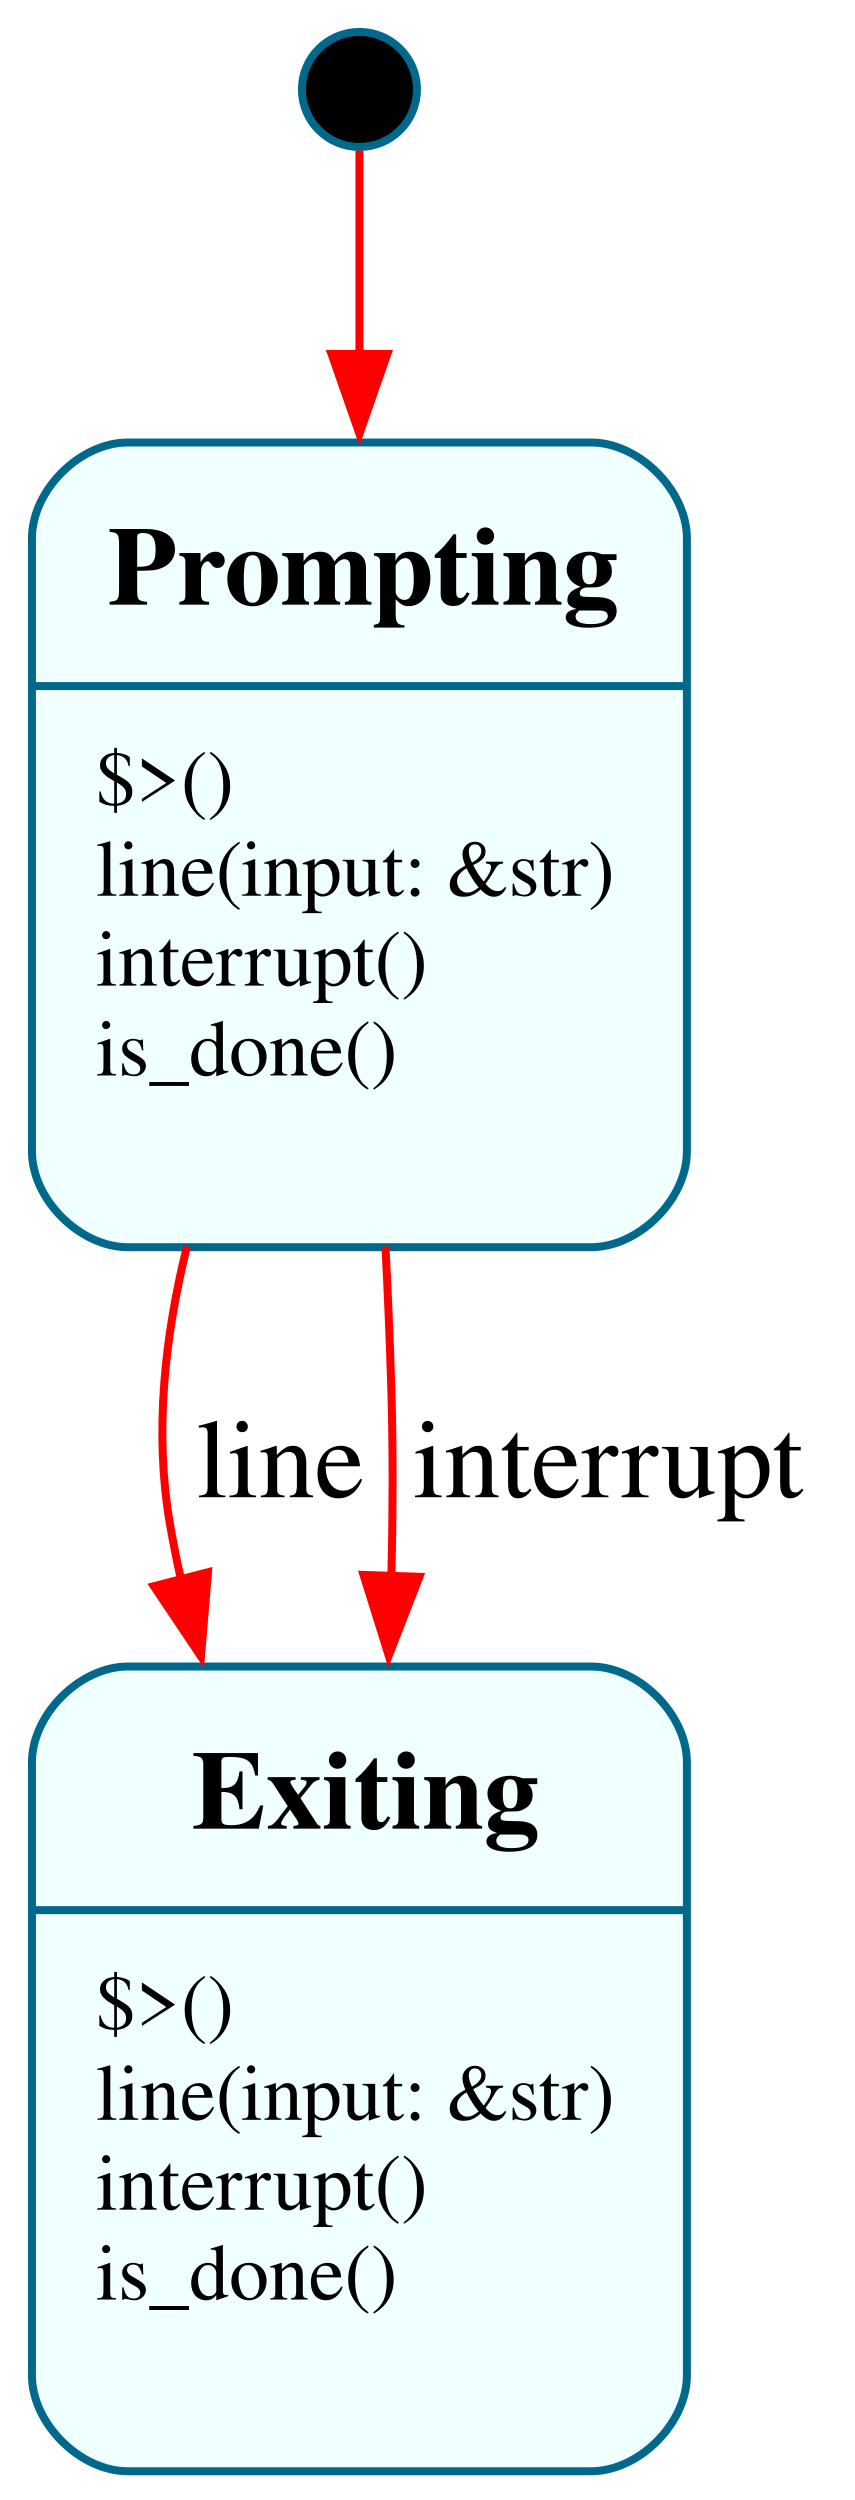
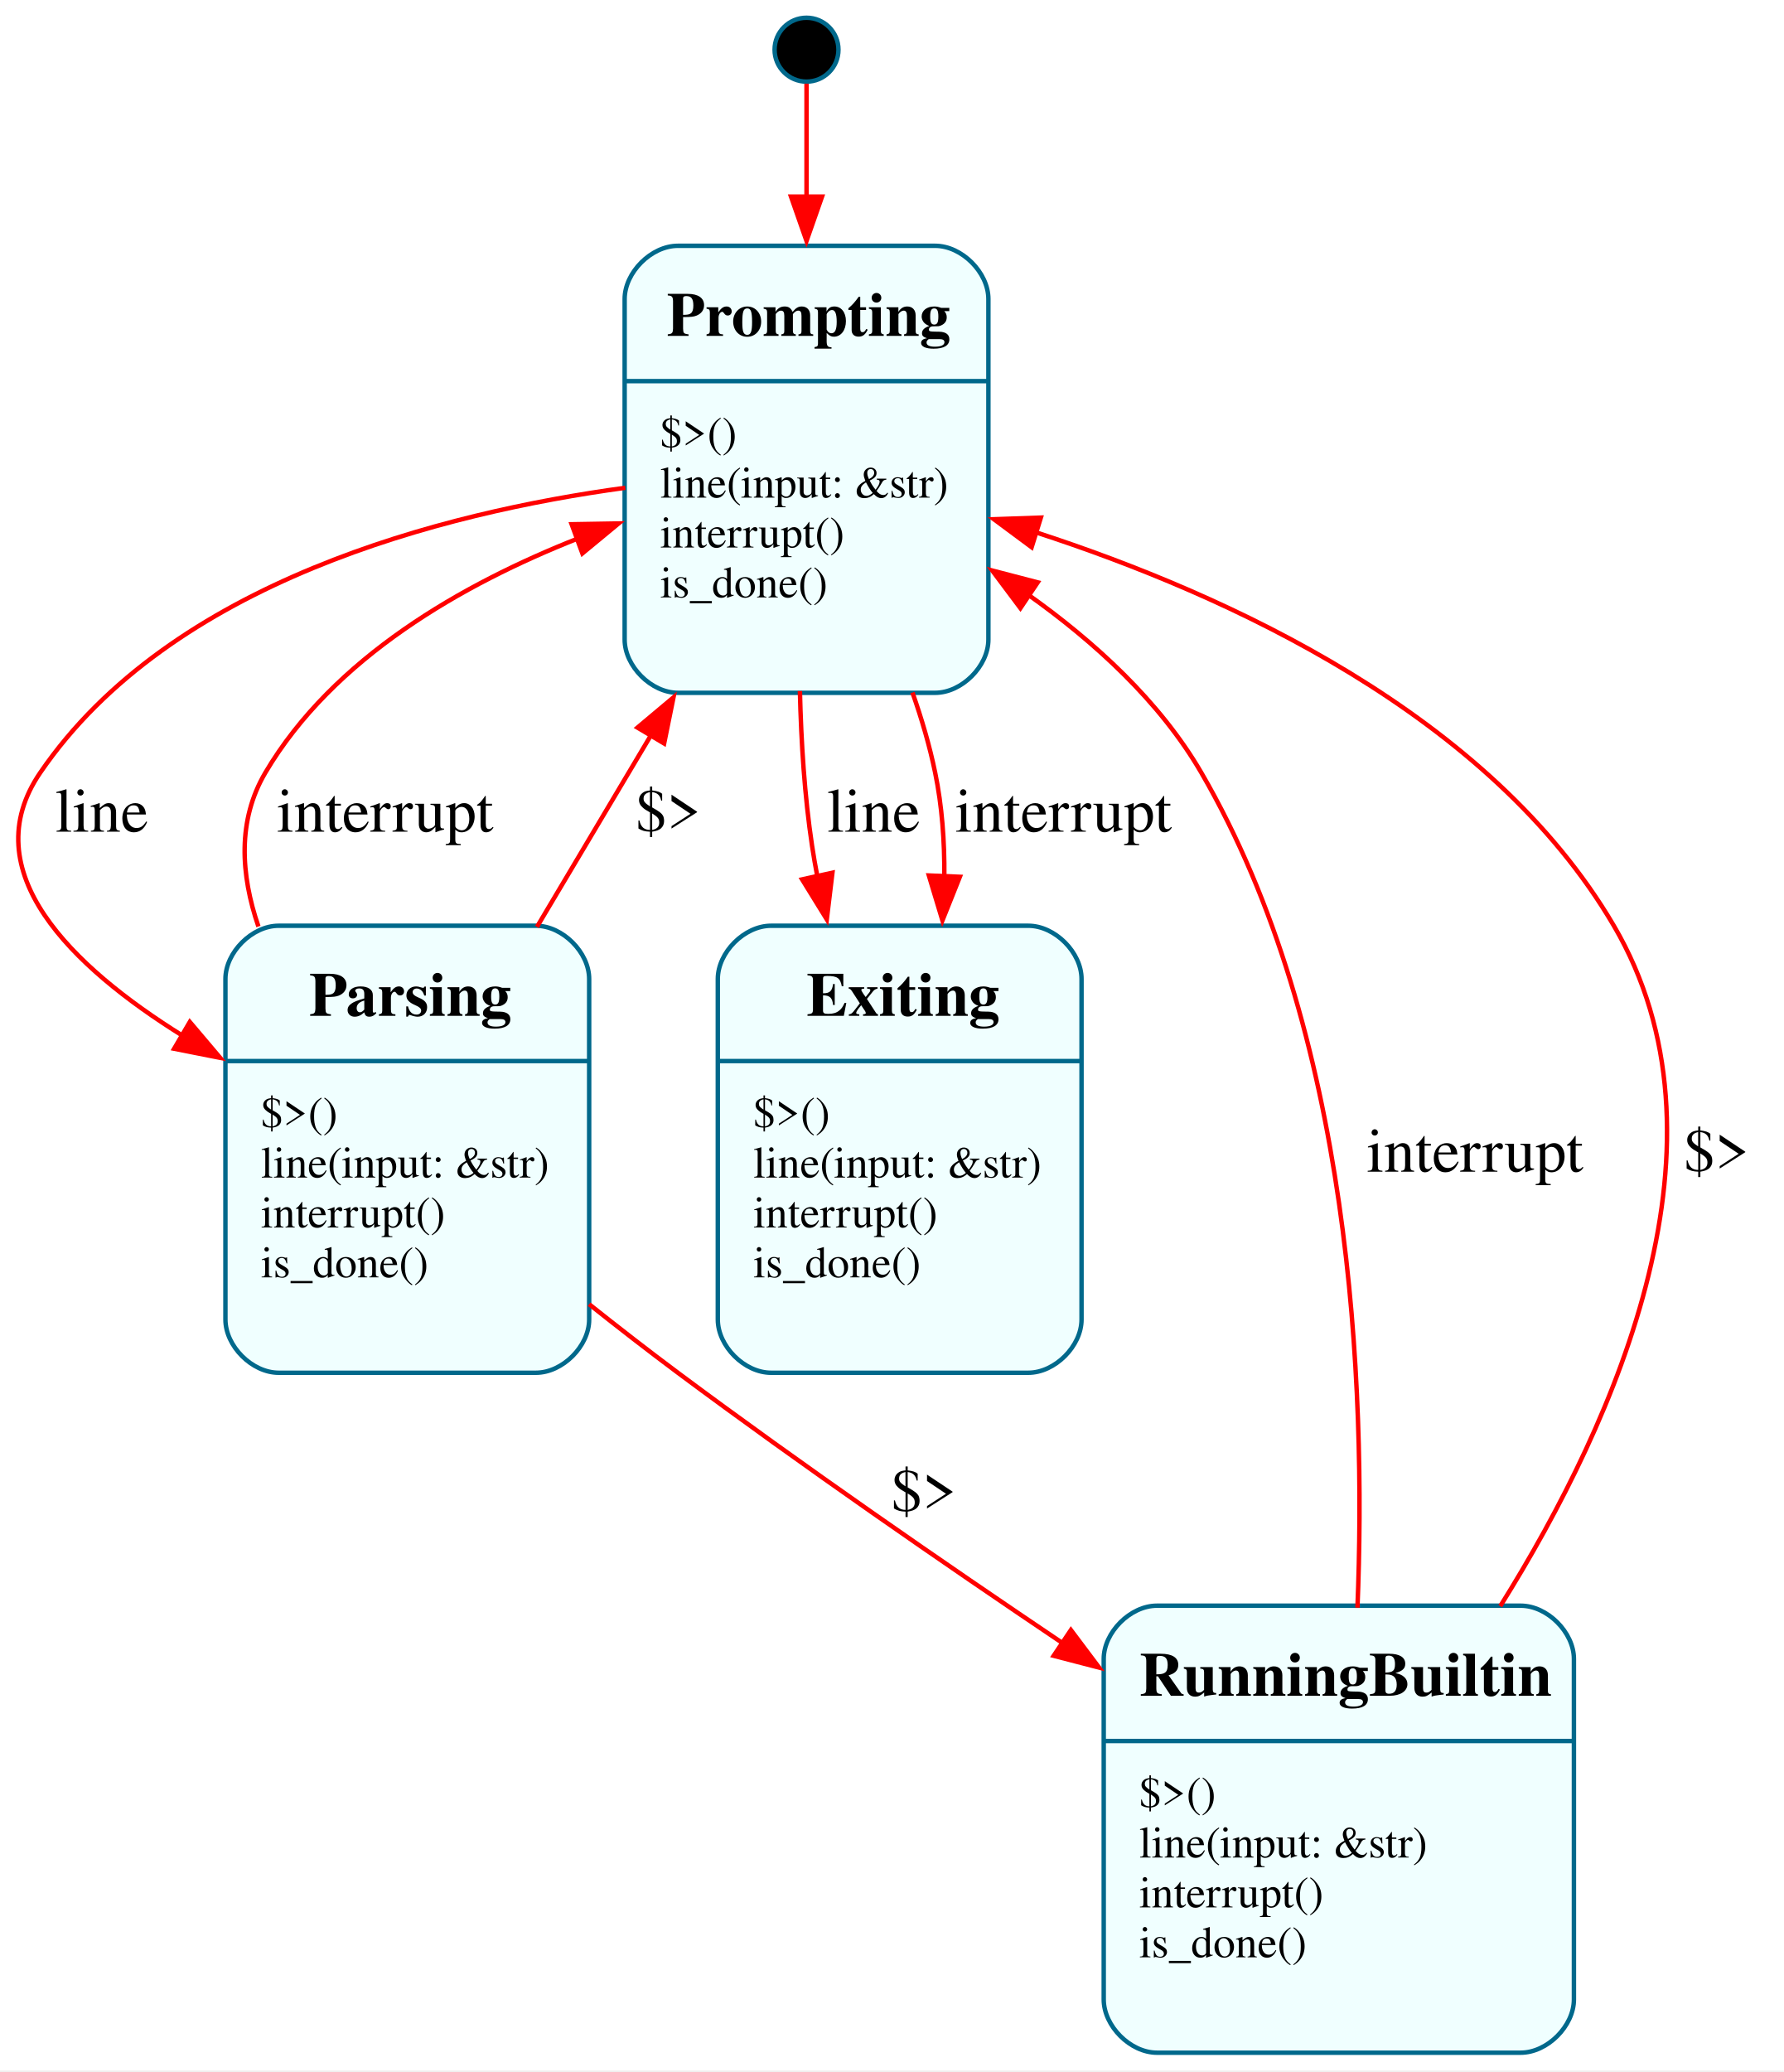
- <svg xmlns="http://www.w3.org/2000/svg" width="107pt" height="313pt" viewBox="0.00 0.00 107.00 313.00">
-   <g id="graph0" class="graph" transform="scale(1 1) rotate(0) translate(4 309.4)">
-     <polygon fill="white" stroke="none" points="-4,4 -4,-309.4 103.16,-309.4 103.16,4 -4,4" />
+ <svg xmlns="http://www.w3.org/2000/svg" width="402pt" height="467pt" viewBox="0.00 0.00 402.00 467.00">
+   <g id="graph0" class="graph" transform="scale(1 1) rotate(0) translate(4 462.65)">
+     <polygon fill="white" stroke="none" points="-4,4 -4,-462.65 398.32,-462.65 398.32,4 -4,4" />
    <g id="node1" class="node">
-       <ellipse fill="black" stroke="#00688b" cx="41" cy="-298.2" rx="7.2" ry="7.2" />
+       <ellipse fill="black" stroke="#00688b" cx="177.82" cy="-451.45" rx="7.2" ry="7.2" />
    </g>
    <g id="node2" class="node">
-       <path fill="azure" stroke="none" d="M70,-254C70,-254 12,-254 12,-254 6,-254 0,-248 0,-242 0,-242 0,-165.25 0,-165.25 0,-159.25 6,-153.25 12,-153.25 12,-153.25 70,-153.25 70,-153.25 76,-153.25 82,-159.25 82,-165.25 82,-165.25 82,-242 82,-242 82,-248 76,-254 70,-254" />
-       <text xml:space="preserve" text-anchor="start" x="9.5" y="-233.7" font-family="Times,serif" font-weight="bold" font-size="14.00">Prompting</text>
-       <text xml:space="preserve" text-anchor="start" x="8" y="-208.5" font-family="Times,serif" font-size="10.00">$&gt;()</text>
-       <text xml:space="preserve" text-anchor="start" x="8" y="-197.25" font-family="Times,serif" font-size="10.00">line(input: &amp;str)</text>
-       <text xml:space="preserve" text-anchor="start" x="8" y="-186" font-family="Times,serif" font-size="10.00">interrupt()</text>
-       <text xml:space="preserve" text-anchor="start" x="8" y="-174.75" font-family="Times,serif" font-size="10.00">is_done()</text>
-       <text xml:space="preserve" text-anchor="start" x="27.5" y="-163.5" font-family="Times,serif" font-size="10.00">            </text>
-       <polygon fill="#00688b" stroke="#00688b" points="0,-223.5 0,-223.5 82,-223.5 82,-223.5 0,-223.5" />
-       <path fill="none" stroke="#00688b" d="M12,-153.25C12,-153.25 70,-153.25 70,-153.25 76,-153.25 82,-159.25 82,-165.25 82,-165.25 82,-242 82,-242 82,-248 76,-254 70,-254 70,-254 12,-254 12,-254 6,-254 0,-248 0,-242 0,-242 0,-165.25 0,-165.25 0,-159.25 6,-153.25 12,-153.25" />
+       <path fill="azure" stroke="none" d="M206.82,-407.25C206.82,-407.25 148.82,-407.25 148.82,-407.25 142.82,-407.25 136.82,-401.25 136.82,-395.25 136.82,-395.25 136.82,-318.5 136.82,-318.5 136.82,-312.5 142.82,-306.5 148.82,-306.5 148.82,-306.5 206.82,-306.5 206.82,-306.5 212.82,-306.5 218.82,-312.5 218.82,-318.5 218.82,-318.5 218.82,-395.25 218.82,-395.25 218.82,-401.25 212.82,-407.25 206.82,-407.25" />
+       <text xml:space="preserve" text-anchor="start" x="146.32" y="-386.95" font-family="Times,serif" font-weight="bold" font-size="14.00">Prompting</text>
+       <text xml:space="preserve" text-anchor="start" x="144.82" y="-361.75" font-family="Times,serif" font-size="10.00">$&gt;()</text>
+       <text xml:space="preserve" text-anchor="start" x="144.82" y="-350.5" font-family="Times,serif" font-size="10.00">line(input: &amp;str)</text>
+       <text xml:space="preserve" text-anchor="start" x="144.82" y="-339.25" font-family="Times,serif" font-size="10.00">interrupt()</text>
+       <text xml:space="preserve" text-anchor="start" x="144.82" y="-328" font-family="Times,serif" font-size="10.00">is_done()</text>
+       <text xml:space="preserve" text-anchor="start" x="164.32" y="-316.75" font-family="Times,serif" font-size="10.00">            </text>
+       <polygon fill="#00688b" stroke="#00688b" points="136.82,-376.75 136.82,-376.75 218.82,-376.75 218.82,-376.75 136.82,-376.75" />
+       <path fill="none" stroke="#00688b" d="M148.82,-306.5C148.82,-306.5 206.82,-306.5 206.82,-306.5 212.82,-306.5 218.82,-312.5 218.82,-318.5 218.82,-318.5 218.82,-395.25 218.82,-395.25 218.82,-401.25 212.82,-407.25 206.82,-407.25 206.82,-407.25 148.82,-407.25 148.82,-407.25 142.82,-407.25 136.82,-401.25 136.82,-395.25 136.82,-395.25 136.82,-318.5 136.82,-318.5 136.82,-312.5 142.82,-306.5 148.82,-306.5" />
    </g>
    <g id="edge1" class="edge">
-       <path fill="none" stroke="red" d="M41,-290.54C41,-284.64 41,-275.36 41,-265.06" />
-       <polygon fill="red" stroke="red" points="44.5,-265.09 41,-255.09 37.5,-265.09 44.5,-265.09" />
+       <path fill="none" stroke="red" d="M177.82,-443.79C177.82,-437.89 177.82,-428.61 177.82,-418.31" />
+       <polygon fill="red" stroke="red" points="181.32,-418.34 177.82,-408.34 174.32,-418.34 181.32,-418.34" />
    </g>
    <g id="node3" class="node">
-       <path fill="azure" stroke="none" d="M70,-100.75C70,-100.75 12,-100.75 12,-100.75 6,-100.75 0,-94.75 0,-88.75 0,-88.75 0,-12 0,-12 0,-6 6,0 12,0 12,0 70,0 70,0 76,0 82,-6 82,-12 82,-12 82,-88.75 82,-88.75 82,-94.75 76,-100.75 70,-100.75" />
-       <text xml:space="preserve" text-anchor="start" x="20" y="-80.45" font-family="Times,serif" font-weight="bold" font-size="14.00">Exiting</text>
-       <text xml:space="preserve" text-anchor="start" x="8" y="-55.25" font-family="Times,serif" font-size="10.00">$&gt;()</text>
-       <text xml:space="preserve" text-anchor="start" x="8" y="-44" font-family="Times,serif" font-size="10.00">line(input: &amp;str)</text>
-       <text xml:space="preserve" text-anchor="start" x="8" y="-32.75" font-family="Times,serif" font-size="10.00">interrupt()</text>
-       <text xml:space="preserve" text-anchor="start" x="8" y="-21.5" font-family="Times,serif" font-size="10.00">is_done()</text>
-       <text xml:space="preserve" text-anchor="start" x="27.5" y="-10.25" font-family="Times,serif" font-size="10.00">            </text>
-       <polygon fill="#00688b" stroke="#00688b" points="0,-70.25 0,-70.25 82,-70.25 82,-70.25 0,-70.25" />
-       <path fill="none" stroke="#00688b" d="M12,0C12,0 70,0 70,0 76,0 82,-6 82,-12 82,-12 82,-88.75 82,-88.75 82,-94.75 76,-100.75 70,-100.75 70,-100.75 12,-100.75 12,-100.75 6,-100.75 0,-94.75 0,-88.75 0,-88.75 0,-12 0,-12 0,-6 6,0 12,0" />
+       <path fill="azure" stroke="none" d="M116.82,-254C116.82,-254 58.82,-254 58.82,-254 52.82,-254 46.82,-248 46.82,-242 46.82,-242 46.82,-165.25 46.82,-165.25 46.82,-159.25 52.82,-153.25 58.82,-153.25 58.82,-153.25 116.82,-153.25 116.82,-153.25 122.82,-153.25 128.82,-159.25 128.82,-165.25 128.82,-165.25 128.82,-242 128.82,-242 128.82,-248 122.82,-254 116.82,-254" />
+       <text xml:space="preserve" text-anchor="start" x="65.7" y="-233.7" font-family="Times,serif" font-weight="bold" font-size="14.00">Parsing</text>
+       <text xml:space="preserve" text-anchor="start" x="54.82" y="-208.5" font-family="Times,serif" font-size="10.00">$&gt;()</text>
+       <text xml:space="preserve" text-anchor="start" x="54.82" y="-197.25" font-family="Times,serif" font-size="10.00">line(input: &amp;str)</text>
+       <text xml:space="preserve" text-anchor="start" x="54.82" y="-186" font-family="Times,serif" font-size="10.00">interrupt()</text>
+       <text xml:space="preserve" text-anchor="start" x="54.82" y="-174.75" font-family="Times,serif" font-size="10.00">is_done()</text>
+       <text xml:space="preserve" text-anchor="start" x="74.32" y="-163.5" font-family="Times,serif" font-size="10.00">            </text>
+       <polygon fill="#00688b" stroke="#00688b" points="46.82,-223.5 46.82,-223.5 128.82,-223.5 128.82,-223.5 46.82,-223.5" />
+       <path fill="none" stroke="#00688b" d="M58.82,-153.25C58.82,-153.25 116.82,-153.25 116.82,-153.25 122.82,-153.25 128.82,-159.25 128.82,-165.25 128.82,-165.25 128.82,-242 128.82,-242 128.82,-248 122.82,-254 116.82,-254 116.82,-254 58.82,-254 58.82,-254 52.82,-254 46.82,-248 46.82,-242 46.82,-242 46.82,-165.25 46.82,-165.25 46.82,-159.25 52.82,-153.25 58.82,-153.25" />
+     </g>
+     <g id="edge3" class="edge">
+       <path fill="none" stroke="red" d="M136.96,-352.71C95.86,-347.1 34.5,-331.56 5.07,-288.5 -10.07,-266.34 12.06,-244.85 37.22,-229.18" />
+       <polygon fill="red" stroke="red" points="38.79,-232.32 45.64,-224.23 35.25,-226.28 38.79,-232.32" />
+       <text xml:space="preserve" text-anchor="middle" x="18.95" y="-275.2" font-family="Times,serif" font-size="14.00"> line </text>
+     </g>
+     <g id="node5" class="node">
+       <path fill="azure" stroke="none" d="M227.82,-254C227.82,-254 169.82,-254 169.82,-254 163.82,-254 157.82,-248 157.82,-242 157.82,-242 157.82,-165.25 157.82,-165.25 157.82,-159.25 163.82,-153.25 169.82,-153.25 169.82,-153.25 227.82,-153.25 227.82,-153.25 233.82,-153.25 239.82,-159.25 239.82,-165.25 239.82,-165.25 239.82,-242 239.82,-242 239.82,-248 233.82,-254 227.82,-254" />
+       <text xml:space="preserve" text-anchor="start" x="177.82" y="-233.7" font-family="Times,serif" font-weight="bold" font-size="14.00">Exiting</text>
+       <text xml:space="preserve" text-anchor="start" x="165.82" y="-208.5" font-family="Times,serif" font-size="10.00">$&gt;()</text>
+       <text xml:space="preserve" text-anchor="start" x="165.82" y="-197.25" font-family="Times,serif" font-size="10.00">line(input: &amp;str)</text>
+       <text xml:space="preserve" text-anchor="start" x="165.82" y="-186" font-family="Times,serif" font-size="10.00">interrupt()</text>
+       <text xml:space="preserve" text-anchor="start" x="165.82" y="-174.75" font-family="Times,serif" font-size="10.00">is_done()</text>
+       <text xml:space="preserve" text-anchor="start" x="185.32" y="-163.5" font-family="Times,serif" font-size="10.00">            </text>
+       <polygon fill="#00688b" stroke="#00688b" points="157.82,-223.5 157.82,-223.5 239.82,-223.5 239.82,-223.5 157.82,-223.5" />
+       <path fill="none" stroke="#00688b" d="M169.82,-153.25C169.82,-153.25 227.82,-153.25 227.82,-153.25 233.82,-153.25 239.82,-159.25 239.82,-165.25 239.82,-165.25 239.82,-242 239.82,-242 239.82,-248 233.82,-254 227.82,-254 227.82,-254 169.82,-254 169.82,-254 163.82,-254 157.82,-248 157.82,-242 157.82,-242 157.82,-165.25 157.82,-165.25 157.82,-159.25 163.82,-153.25 169.82,-153.25" />
    </g>
    <g id="edge2" class="edge">
-       <path fill="none" stroke="red" d="M19.41,-153.35C16.62,-142.09 15.31,-130.09 17.25,-118.75 17.65,-116.41 18.12,-114.04 18.66,-111.67" />
-       <polygon fill="red" stroke="red" points="22.04,-112.56 21.16,-102.01 15.26,-110.81 22.04,-112.56" />
-       <text xml:space="preserve" text-anchor="middle" x="31.12" y="-121.95" font-family="Times,serif" font-size="14.00"> line </text>
+       <path fill="none" stroke="red" d="M176.33,-306.9C176.6,-295.41 177.38,-283.23 179.07,-272 179.42,-269.69 179.83,-267.35 180.28,-265" />
+       <polygon fill="red" stroke="red" points="183.66,-265.95 182.39,-255.43 176.82,-264.45 183.66,-265.95" />
+       <text xml:space="preserve" text-anchor="middle" x="192.95" y="-275.2" font-family="Times,serif" font-size="14.00"> line </text>
    </g>
-     <g id="edge3" class="edge">
-       <path fill="none" stroke="red" d="M44.26,-153.33C44.57,-147.25 44.83,-141.11 45,-135.25 45.22,-127.71 45.19,-119.79 45,-111.96" />
-       <polygon fill="red" stroke="red" points="48.51,-111.98 44.67,-102.11 41.51,-112.22 48.51,-111.98" />
-       <text xml:space="preserve" text-anchor="middle" x="72.16" y="-121.95" font-family="Times,serif" font-size="14.00"> interrupt </text>
+     <g id="edge4" class="edge">
+       <path fill="none" stroke="red" d="M201.7,-306.57C203.8,-300.6 205.59,-294.49 206.82,-288.5 208.37,-280.99 208.95,-273.04 208.89,-265.15" />
+       <polygon fill="red" stroke="red" points="212.39,-265.03 208.46,-255.19 205.4,-265.33 212.39,-265.03" />
+       <text xml:space="preserve" text-anchor="middle" x="235.75" y="-275.2" font-family="Times,serif" font-size="14.00"> interrupt </text>
+     </g>
+     <g id="edge5" class="edge">
+       <path fill="none" stroke="red" d="M54.26,-253.82C50.24,-265.54 49.49,-277.76 55.82,-288.5 71.12,-314.42 100.34,-331.05 126.36,-341.31" />
+       <polygon fill="red" stroke="red" points="124.87,-344.49 135.46,-344.67 127.29,-337.92 124.87,-344.49" />
+       <text xml:space="preserve" text-anchor="middle" x="82.82" y="-275.2" font-family="Times,serif" font-size="14.00"> interrupt </text>
+     </g>
+     <g id="edge6" class="edge">
+       <path fill="none" stroke="red" d="M117.05,-253.74C125.27,-267.55 134.29,-282.71 142.8,-297.02" />
+       <polygon fill="red" stroke="red" points="139.71,-298.66 147.83,-305.47 145.72,-295.08 139.71,-298.66" />
+       <text xml:space="preserve" text-anchor="middle" x="146.77" y="-275.2" font-family="Times,serif" font-size="14.00"> $&gt; </text>
+     </g>
+     <g id="node4" class="node">
+       <path fill="azure" stroke="none" d="M338.82,-100.75C338.82,-100.75 256.82,-100.75 256.82,-100.75 250.82,-100.75 244.82,-94.75 244.82,-88.75 244.82,-88.75 244.82,-12 244.82,-12 244.82,-6 250.82,0 256.82,0 256.82,0 338.82,0 338.82,0 344.82,0 350.82,-6 350.82,-12 350.82,-12 350.82,-88.75 350.82,-88.75 350.82,-94.75 344.82,-100.75 338.82,-100.75" />
+       <text xml:space="preserve" text-anchor="start" x="252.82" y="-80.45" font-family="Times,serif" font-weight="bold" font-size="14.00">RunningBuiltin</text>
+       <text xml:space="preserve" text-anchor="start" x="252.82" y="-55.25" font-family="Times,serif" font-size="10.00">$&gt;()</text>
+       <text xml:space="preserve" text-anchor="start" x="252.82" y="-44" font-family="Times,serif" font-size="10.00">line(input: &amp;str)</text>
+       <text xml:space="preserve" text-anchor="start" x="252.82" y="-32.75" font-family="Times,serif" font-size="10.00">interrupt()</text>
+       <text xml:space="preserve" text-anchor="start" x="252.82" y="-21.5" font-family="Times,serif" font-size="10.00">is_done()</text>
+       <text xml:space="preserve" text-anchor="start" x="272.32" y="-10.25" font-family="Times,serif" font-size="10.00">            </text>
+       <polygon fill="#00688b" stroke="#00688b" points="244.82,-70.25 244.82,-70.25 350.82,-70.25 350.82,-70.25 244.82,-70.25" />
+       <path fill="none" stroke="#00688b" d="M256.82,0C256.82,0 338.82,0 338.82,0 344.82,0 350.82,-6 350.82,-12 350.82,-12 350.82,-88.75 350.82,-88.75 350.82,-94.75 344.82,-100.75 338.82,-100.75 338.82,-100.75 256.82,-100.75 256.82,-100.75 250.82,-100.75 244.82,-94.75 244.82,-88.75 244.82,-88.75 244.82,-12 244.82,-12 244.82,-6 250.82,0 256.82,0" />
+     </g>
+     <g id="edge7" class="edge">
+       <path fill="none" stroke="red" d="M128.81,-168.7C135.43,-163.44 142.27,-158.13 148.82,-153.25 176.81,-132.41 208.65,-110.42 235.69,-92.22" />
+       <polygon fill="red" stroke="red" points="237.42,-95.27 243.78,-86.8 233.53,-89.46 237.42,-95.27" />
+       <text xml:space="preserve" text-anchor="middle" x="204.37" y="-121.95" font-family="Times,serif" font-size="14.00"> $&gt; </text>
+     </g>
+     <g id="edge8" class="edge">
+       <path fill="none" stroke="red" d="M302.02,-100.29C304.05,-150.84 300.62,-230.35 266.82,-288.5 257.47,-304.6 242.61,-318.1 227.68,-328.69" />
+       <polygon fill="red" stroke="red" points="226.04,-325.58 219.69,-334.06 229.94,-331.39 226.04,-325.58" />
+       <text xml:space="preserve" text-anchor="middle" x="328.53" y="-198.57" font-family="Times,serif" font-size="14.00"> interrupt </text>
+     </g>
+     <g id="edge9" class="edge">
+       <path fill="none" stroke="red" d="M334.21,-100.64C360.94,-143.37 388.1,-205.76 359.82,-254 331.94,-301.56 272.85,-328.58 229.54,-342.67" />
+       <polygon fill="red" stroke="red" points="228.57,-339.31 220.06,-345.62 230.65,-345.99 228.57,-339.31" />
+       <text xml:space="preserve" text-anchor="middle" x="383.07" y="-198.57" font-family="Times,serif" font-size="14.00"> $&gt; </text>
    </g>
  </g>
</svg>
